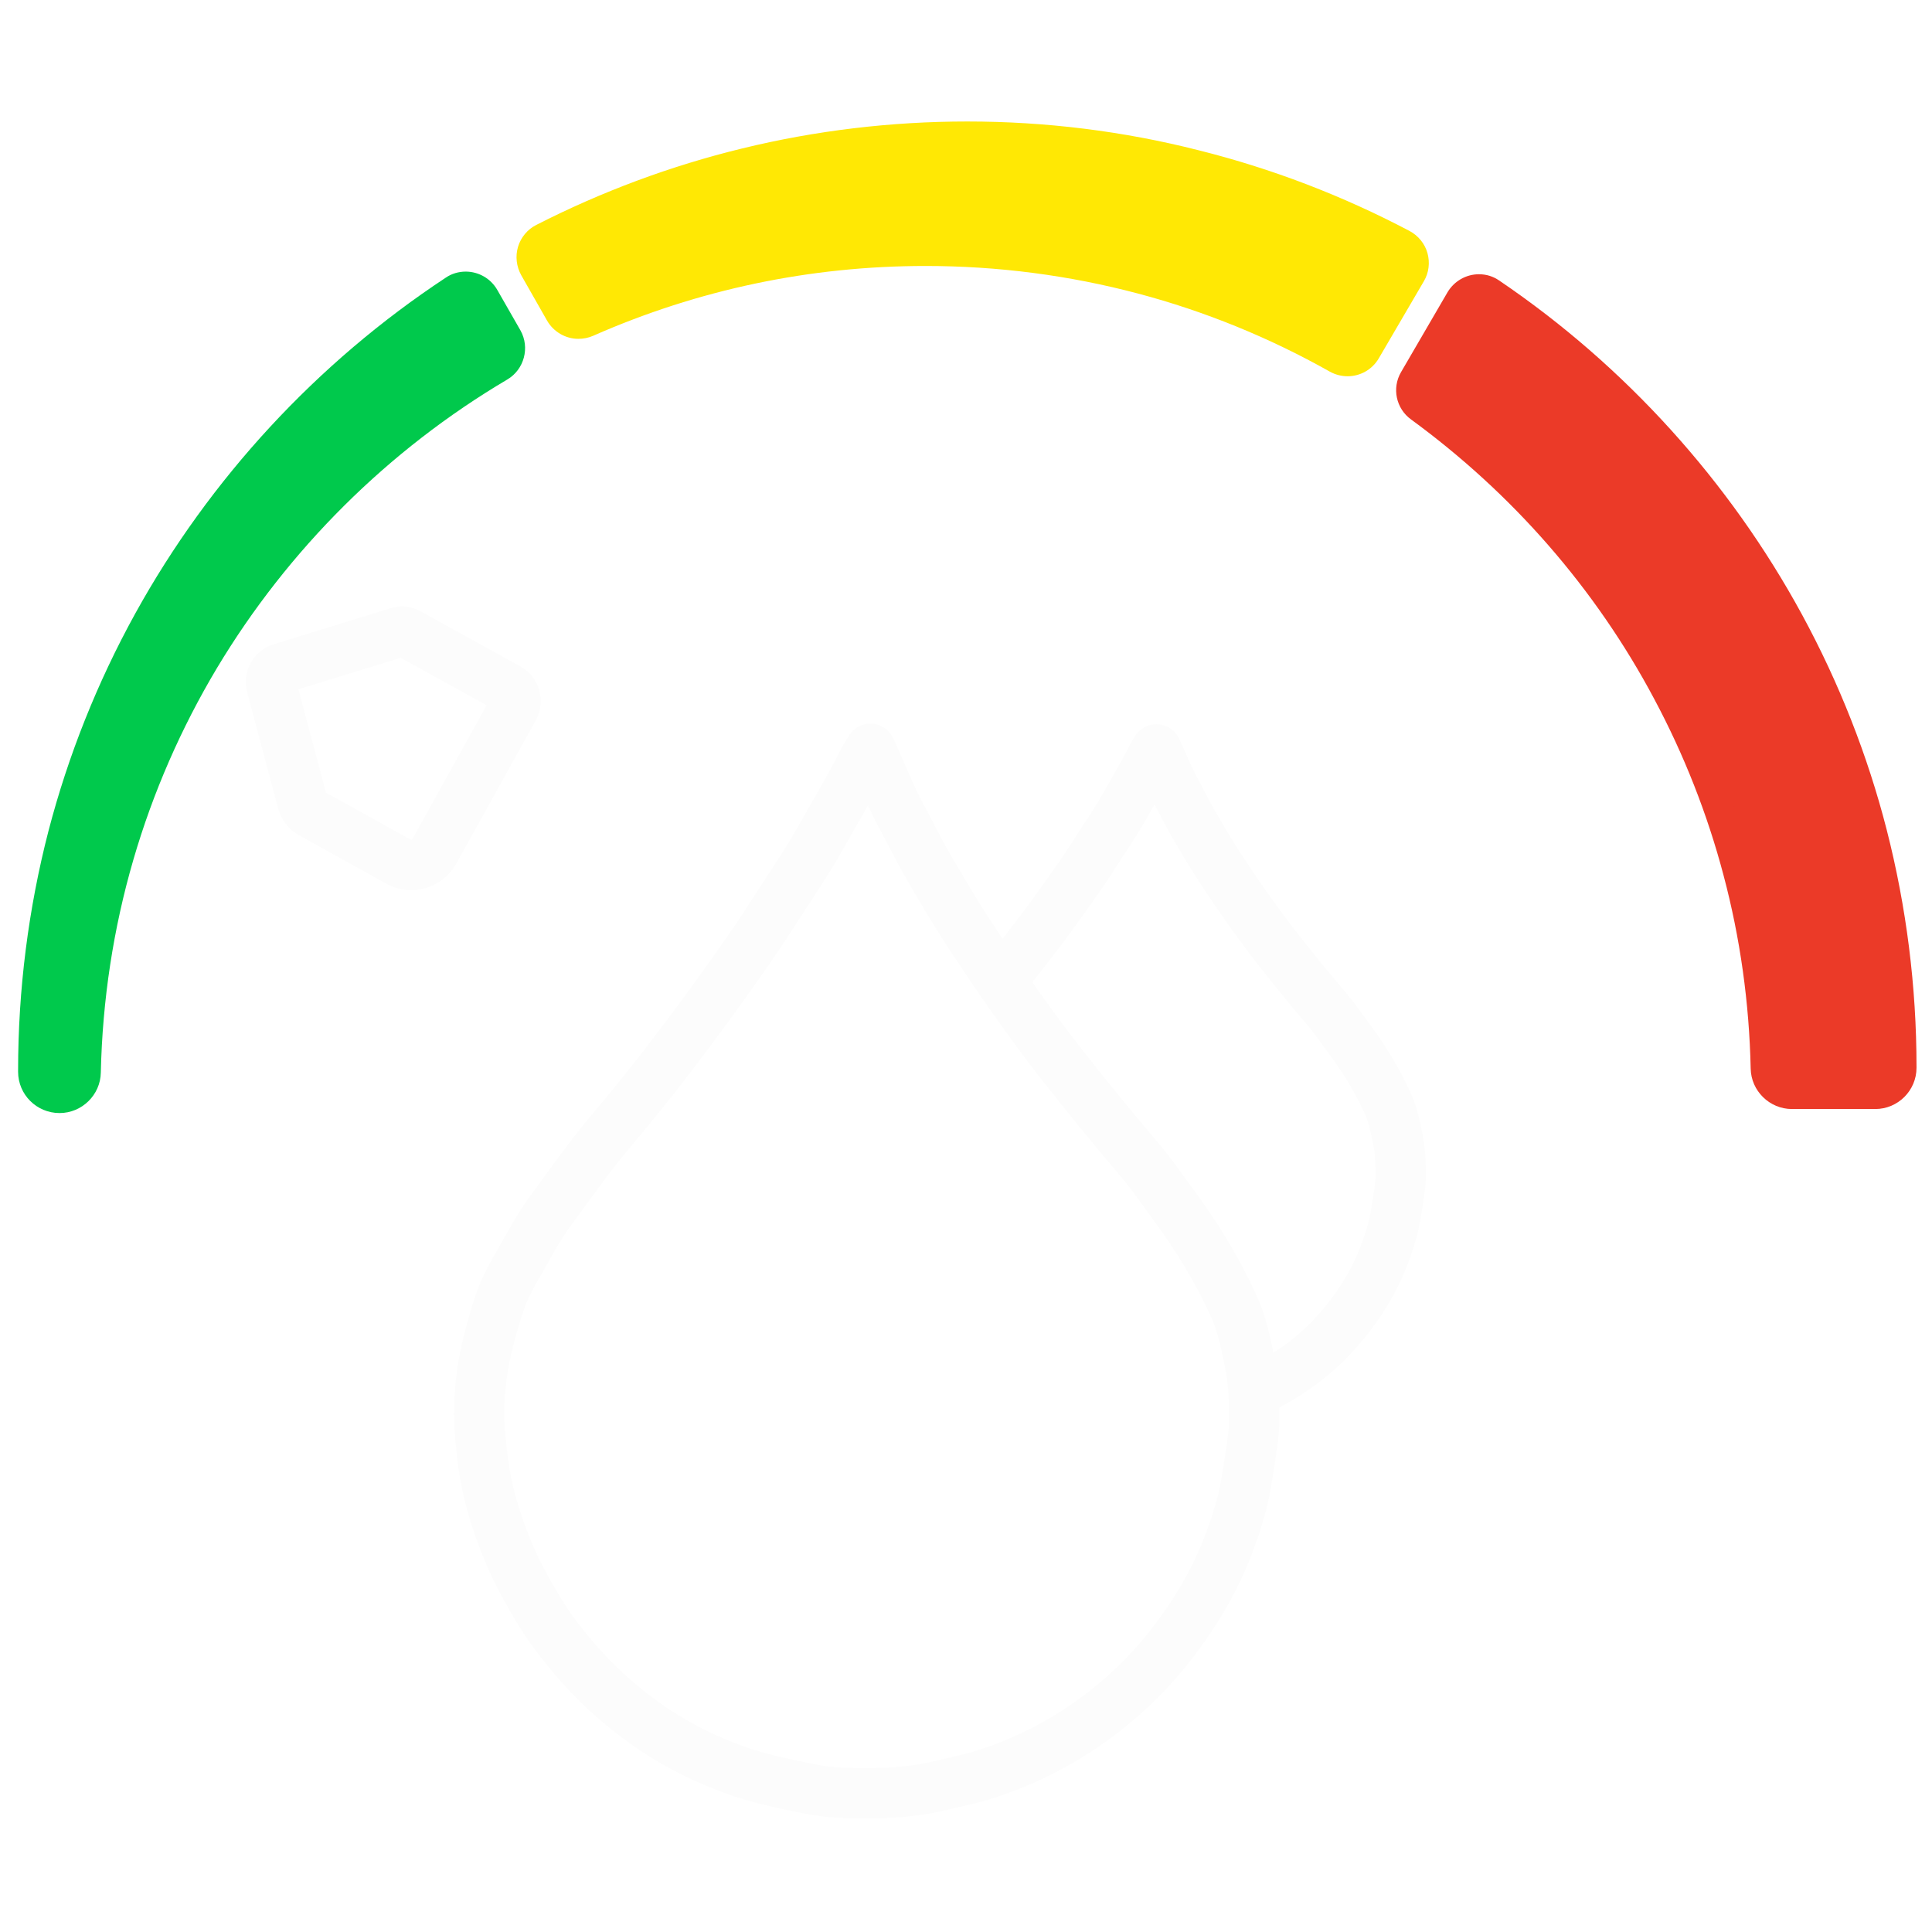
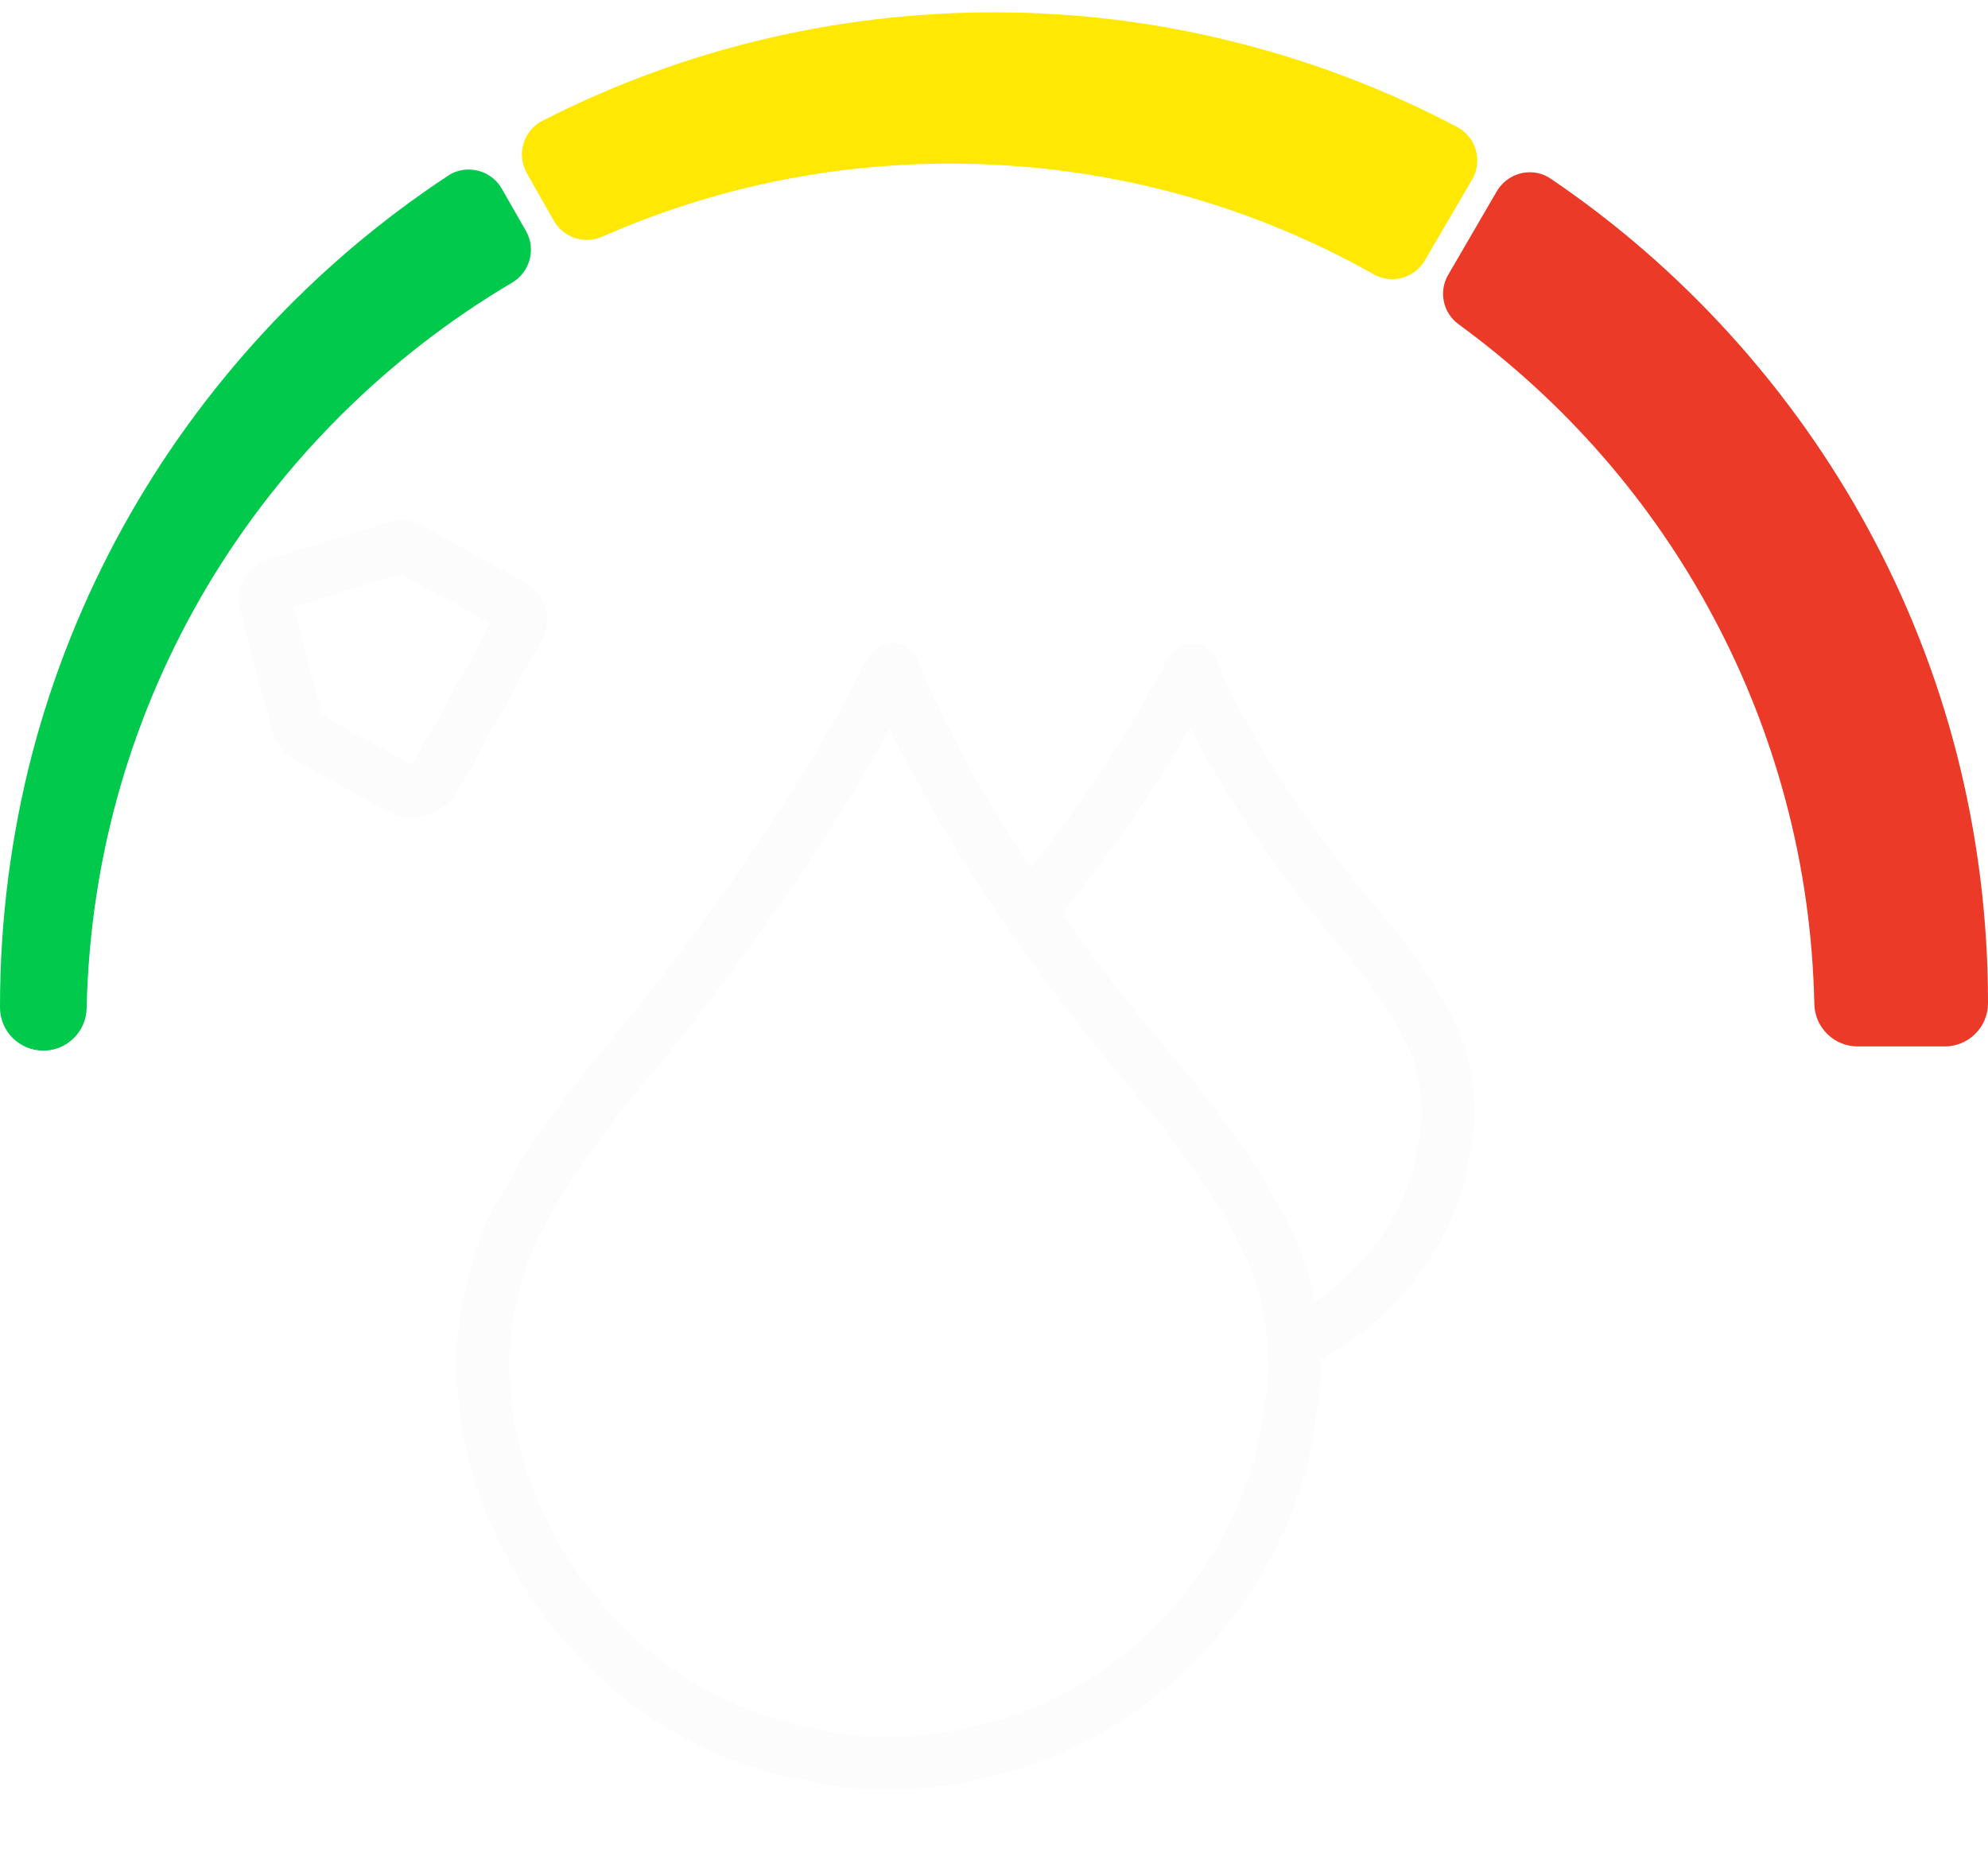
- <svg xmlns="http://www.w3.org/2000/svg" width="60" height="60" viewBox="0 0 60 60" fill="none">
-   <path d="M55.65 33.973C55.212 33.973 54.844 33.617 54.837 33.179C54.75 29.048 53.725 25.117 51.787 21.492C49.937 18.029 47.281 14.973 44.1 12.654C43.825 12.454 43.75 12.085 43.919 11.792L45.362 9.31C45.481 9.11 45.7 8.985 45.931 8.985C46.062 8.985 46.187 9.023 46.3 9.098C54.287 14.51 59.05 23.492 59.05 33.129V33.16C59.05 33.61 58.681 33.973 58.237 33.973H55.65Z" fill="#EB3A28" />
-   <path d="M45.931 9.454C45.969 9.454 46.006 9.467 46.037 9.485C53.612 14.623 58.587 23.292 58.587 33.129C58.587 33.142 58.587 33.148 58.587 33.16C58.587 33.354 58.431 33.504 58.244 33.504H55.656C55.469 33.504 55.312 33.354 55.312 33.167C55.125 24.579 50.862 16.998 44.387 12.273C44.312 12.217 44.287 12.11 44.337 12.029L45.781 9.548C45.806 9.485 45.869 9.454 45.931 9.454ZM45.931 8.517C45.531 8.517 45.162 8.729 44.956 9.073L43.512 11.554C43.219 12.054 43.356 12.692 43.825 13.029C45.381 14.167 46.819 15.479 48.087 16.935C49.362 18.398 50.469 20.004 51.375 21.71C52.3 23.442 53.025 25.285 53.525 27.179C54.044 29.129 54.325 31.148 54.369 33.185C54.381 33.879 54.956 34.442 55.65 34.442H58.237C58.944 34.442 59.519 33.867 59.519 33.16V33.129C59.519 30.642 59.206 28.167 58.594 25.773C58 23.454 57.112 21.204 55.969 19.098C53.719 14.954 50.469 11.36 46.556 8.71C46.375 8.585 46.162 8.517 45.931 8.517Z" fill="#EB3A28" />
-   <path d="M1.85 34.098C1.4 34.098 1.038 33.735 1.031 33.285V33.254C1.031 23.467 5.919 14.404 14.1 9.01C14.206 8.942 14.331 8.904 14.463 8.904C14.7 8.904 14.919 9.029 15.031 9.235L15.75 10.498C15.925 10.804 15.819 11.204 15.512 11.385C11.75 13.604 8.575 16.76 6.331 20.51C4.025 24.367 2.756 28.792 2.656 33.304C2.656 33.742 2.288 34.098 1.85 34.098Z" fill="#00C94C" />
-   <path d="M14.463 9.373C14.525 9.373 14.594 9.404 14.625 9.467L15.344 10.729C15.394 10.817 15.363 10.929 15.275 10.985C7.606 15.504 2.4 23.785 2.194 33.292C2.188 33.479 2.031 33.629 1.844 33.629C1.65 33.629 1.494 33.473 1.494 33.285C1.494 33.273 1.494 33.267 1.494 33.254C1.494 23.285 6.606 14.504 14.356 9.404C14.394 9.379 14.431 9.373 14.463 9.373ZM14.463 8.435C14.244 8.435 14.025 8.498 13.844 8.623C9.844 11.26 6.513 14.867 4.2 19.054C3.025 21.185 2.119 23.454 1.506 25.804C0.881 28.223 0.562 30.729 0.562 33.254V33.285C0.562 33.992 1.137 34.567 1.85 34.567C2.544 34.567 3.119 34.004 3.131 33.31C3.181 31.06 3.519 28.835 4.144 26.692C4.75 24.61 5.625 22.61 6.737 20.748C8.944 17.067 12.062 13.967 15.756 11.785C16.281 11.473 16.462 10.792 16.163 10.26L15.444 9.004C15.244 8.654 14.869 8.435 14.463 8.435Z" fill="#00C94C" />
-   <path d="M41.856 11.21C41.744 11.21 41.631 11.179 41.531 11.123C37.65 8.935 33.231 7.779 28.744 7.779C25.087 7.779 21.55 8.523 18.225 9.985C18.144 10.023 18.05 10.042 17.962 10.042C17.725 10.042 17.512 9.917 17.394 9.71L16.594 8.304C16.506 8.148 16.481 7.96 16.538 7.792C16.587 7.623 16.706 7.473 16.869 7.392C20.975 5.298 25.406 4.235 30.044 4.235C34.75 4.235 39.425 5.392 43.562 7.573C43.719 7.654 43.837 7.804 43.888 7.973C43.938 8.142 43.913 8.329 43.825 8.485L42.425 10.879C42.306 11.085 42.087 11.21 41.856 11.21Z" fill="#FFE804" />
-   <path d="M30.044 4.71C34.844 4.71 39.369 5.898 43.344 7.992C43.438 8.042 43.469 8.16 43.419 8.254L42.019 10.648C41.981 10.71 41.919 10.742 41.856 10.742C41.825 10.742 41.794 10.735 41.763 10.717C37.919 8.554 33.481 7.317 28.75 7.317C24.944 7.317 21.319 8.117 18.044 9.56C18.019 9.573 17.994 9.579 17.969 9.579C17.906 9.579 17.844 9.548 17.806 9.485L17 8.079C16.944 7.985 16.981 7.867 17.075 7.817C20.969 5.835 25.375 4.71 30.044 4.71ZM30.044 3.773C27.681 3.773 25.325 4.054 23.05 4.61C20.837 5.148 18.688 5.948 16.656 6.985C16.381 7.123 16.175 7.373 16.087 7.667C16 7.96 16.038 8.279 16.188 8.548L16.988 9.954C17.188 10.304 17.562 10.523 17.962 10.523C18.119 10.523 18.275 10.492 18.419 10.429C21.681 8.992 25.156 8.26 28.744 8.26C30.981 8.26 33.2 8.548 35.344 9.117C37.419 9.667 39.425 10.485 41.3 11.542C41.469 11.635 41.656 11.685 41.85 11.685C42.25 11.685 42.619 11.473 42.819 11.129L44.219 8.735C44.375 8.473 44.413 8.154 44.331 7.86C44.25 7.567 44.044 7.317 43.775 7.173C41.7 6.079 39.5 5.235 37.225 4.667C34.894 4.073 32.475 3.773 30.044 3.773Z" fill="#FFE804" />
-   <path fill-rule="evenodd" clip-rule="evenodd" d="M13.05 18.979L16.164 20.698L16.169 20.701C16.757 21.037 16.964 21.773 16.643 22.364L16.641 22.367L14.171 26.821L14.17 26.821C13.743 27.591 12.768 27.872 11.996 27.443C11.996 27.443 11.996 27.443 11.996 27.443L9.279 25.935L9.275 25.933C8.975 25.761 8.733 25.47 8.638 25.11L7.677 21.502C7.677 21.501 7.677 21.501 7.677 21.5C7.508 20.873 7.859 20.201 8.504 20.007L12.165 18.878L12.18 18.874C12.432 18.807 12.754 18.812 13.05 18.979ZM12.442 20.428L9.269 21.406L10.124 24.617L12.754 26.077L12.754 26.078C12.759 26.08 12.762 26.081 12.766 26.081C12.77 26.082 12.775 26.081 12.781 26.08C12.793 26.076 12.8 26.07 12.804 26.062C12.805 26.062 12.805 26.062 12.805 26.062L15.112 21.902L12.442 20.428Z" fill="#FCFCFC" />
-   <path fill-rule="evenodd" clip-rule="evenodd" d="M27.066 22.474C27.359 22.487 27.619 22.663 27.741 22.929C27.866 23.2 27.976 23.453 28.081 23.696C28.256 24.096 28.417 24.467 28.609 24.845C28.756 25.111 28.878 25.348 28.995 25.575C29.153 25.882 29.302 26.169 29.486 26.484C29.487 26.486 29.488 26.487 29.489 26.489C29.863 27.137 30.236 27.773 30.632 28.388C31.112 29.132 31.611 29.866 32.119 30.591C32.642 31.326 33.157 32.035 33.705 32.724L33.708 32.727C34.439 33.657 35.188 34.573 35.956 35.478C36.266 35.837 36.554 36.237 36.815 36.6C36.901 36.72 36.985 36.836 37.065 36.946C37.818 37.958 38.478 39.041 39.009 40.201C39.326 40.877 39.468 41.608 39.589 42.228C39.596 42.264 39.603 42.3 39.61 42.335C39.611 42.34 39.612 42.346 39.613 42.351C39.719 42.959 39.731 43.554 39.731 44.098C39.731 44.511 39.669 44.92 39.618 45.258C39.613 45.289 39.608 45.321 39.604 45.351L39.603 45.355C39.592 45.424 39.582 45.495 39.571 45.567C39.497 46.053 39.413 46.609 39.249 47.15C39.103 47.663 38.924 48.158 38.722 48.646C38.721 48.648 38.72 48.65 38.719 48.652C38.296 49.654 37.742 50.559 37.104 51.401C36.192 52.605 35.1 53.618 33.829 54.436C32.91 55.029 31.937 55.488 30.901 55.827C30.537 55.949 30.148 56.037 29.804 56.116C29.685 56.143 29.572 56.169 29.467 56.194C28.689 56.387 27.922 56.46 27.163 56.473C27.161 56.473 27.159 56.473 27.157 56.473C26.477 56.479 25.727 56.475 24.974 56.319C24.974 56.319 24.973 56.319 24.972 56.319L24.972 56.319C24.176 56.159 23.318 55.986 22.479 55.674C21.651 55.369 20.863 54.99 20.113 54.514L20.111 54.513C19.099 53.867 18.188 53.088 17.383 52.178L17.381 52.175C16.92 51.649 16.478 51.088 16.097 50.47C16.096 50.468 16.095 50.466 16.094 50.464C15.705 49.821 15.317 49.129 15.019 48.383C14.744 47.703 14.51 46.996 14.354 46.259L14.354 46.257C14.252 45.768 14.192 45.281 14.148 44.806C14.025 43.627 14.143 42.477 14.438 41.355C14.439 41.353 14.439 41.351 14.44 41.349C14.45 41.312 14.46 41.274 14.471 41.235C14.595 40.774 14.736 40.252 14.952 39.755C14.954 39.751 14.956 39.747 14.957 39.743C15.095 39.44 15.252 39.147 15.419 38.867C15.48 38.76 15.543 38.648 15.607 38.532C15.854 38.092 16.128 37.603 16.451 37.162L16.454 37.157C16.607 36.951 16.762 36.738 16.92 36.521C17.351 35.928 17.801 35.309 18.282 34.734L18.283 34.733C18.942 33.949 19.589 33.161 20.202 32.351L20.205 32.347C20.979 31.338 21.735 30.304 22.466 29.257L22.468 29.253C22.883 28.666 23.274 28.059 23.678 27.434C23.731 27.352 23.784 27.269 23.837 27.186L23.839 27.184C23.873 27.132 23.906 27.081 23.94 27.029C24.247 26.559 24.537 26.113 24.793 25.655L24.794 25.653C24.931 25.408 25.067 25.171 25.201 24.937C25.528 24.368 25.841 23.824 26.125 23.251L26.126 23.248C26.174 23.154 26.225 23.072 26.261 23.015C26.267 23.005 26.273 22.996 26.279 22.987C26.309 22.939 26.331 22.905 26.353 22.866C26.498 22.612 26.774 22.461 27.066 22.474ZM26.957 25.013C26.816 25.264 26.673 25.512 26.533 25.756C26.405 25.98 26.278 26.201 26.157 26.417C25.873 26.925 25.553 27.416 25.251 27.88C25.217 27.932 25.183 27.984 25.149 28.035C25.097 28.117 25.044 28.199 24.991 28.28C24.59 28.902 24.18 29.538 23.745 30.153C23.002 31.217 22.234 32.269 21.446 33.297C20.81 34.136 20.145 34.947 19.48 35.737C19.036 36.269 18.633 36.823 18.213 37.4C18.049 37.625 17.883 37.854 17.71 38.086C17.449 38.443 17.237 38.821 16.999 39.247C16.926 39.376 16.851 39.51 16.771 39.649C16.769 39.653 16.767 39.656 16.765 39.66C16.622 39.9 16.493 40.142 16.383 40.384C16.216 40.77 16.103 41.184 15.972 41.667C15.964 41.697 15.957 41.726 15.948 41.756C15.695 42.72 15.601 43.68 15.702 44.648C15.702 44.65 15.702 44.653 15.703 44.656C15.745 45.105 15.798 45.529 15.883 45.938C16.015 46.563 16.218 47.18 16.468 47.799L16.469 47.801C16.72 48.429 17.056 49.036 17.43 49.654C17.748 50.171 18.13 50.659 18.555 51.145C19.263 51.945 20.063 52.628 20.95 53.195C21.599 53.606 22.286 53.939 23.02 54.209L23.022 54.209C23.73 54.472 24.471 54.624 25.285 54.788L25.29 54.789C25.861 54.908 26.459 54.917 27.14 54.91C27.816 54.898 28.46 54.834 29.093 54.677L29.096 54.676C29.25 54.639 29.392 54.607 29.527 54.576C29.845 54.503 30.122 54.44 30.409 54.344L30.413 54.343C31.326 54.044 32.178 53.642 32.983 53.123L32.983 53.122C34.1 52.403 35.057 51.516 35.858 50.458L35.858 50.457C36.433 49.7 36.915 48.906 37.279 48.047C37.463 47.601 37.621 47.161 37.749 46.715C37.75 46.711 37.751 46.706 37.752 46.702C37.882 46.276 37.949 45.838 38.024 45.341C38.036 45.268 38.047 45.193 38.059 45.117C38.063 45.093 38.066 45.069 38.07 45.045C38.124 44.683 38.169 44.388 38.169 44.098C38.169 43.57 38.156 43.092 38.075 42.627L38.069 42.596C37.937 41.919 37.827 41.359 37.593 40.861C37.592 40.859 37.591 40.856 37.59 40.854C37.109 39.803 36.507 38.813 35.81 37.877L35.809 37.874C35.705 37.733 35.607 37.598 35.512 37.466C35.263 37.119 35.033 36.8 34.77 36.495L34.767 36.491C33.986 35.572 33.224 34.64 32.481 33.695C31.905 32.972 31.371 32.234 30.845 31.495C30.844 31.493 30.843 31.492 30.841 31.49C30.325 30.753 29.813 30.001 29.318 29.234L29.318 29.233C28.901 28.586 28.513 27.923 28.137 27.272C27.946 26.946 27.752 26.572 27.569 26.22C27.451 25.993 27.338 25.776 27.234 25.587C27.23 25.58 27.226 25.573 27.223 25.565C27.132 25.387 27.043 25.201 26.957 25.013Z" fill="#FCFCFC" />
-   <path fill-rule="evenodd" clip-rule="evenodd" d="M35.956 22.493C36.242 22.509 36.497 22.681 36.619 22.94C36.711 23.135 36.785 23.304 36.853 23.459C36.959 23.701 37.051 23.91 37.174 24.138C37.266 24.306 37.342 24.454 37.415 24.594C37.519 24.795 37.615 24.98 37.731 25.18L37.733 25.183C37.968 25.591 38.205 25.992 38.452 26.377L38.453 26.378C38.749 26.845 39.066 27.308 39.387 27.765C39.716 28.223 40.044 28.673 40.388 29.107L40.388 29.108C40.851 29.694 41.326 30.274 41.814 30.848L41.815 30.849C42.018 31.088 42.208 31.353 42.377 31.587C42.429 31.66 42.48 31.73 42.528 31.795C43.017 32.45 43.452 33.159 43.797 33.914C44.017 34.387 44.114 34.895 44.19 35.293C44.193 35.308 44.196 35.324 44.199 35.339C44.199 35.34 44.199 35.341 44.199 35.342C44.199 35.343 44.2 35.344 44.2 35.346C44.276 35.764 44.281 36.163 44.281 36.51C44.281 36.822 44.234 37.121 44.198 37.351L44.197 37.357C44.191 37.395 44.185 37.434 44.178 37.474C44.13 37.785 44.072 38.16 43.962 38.529C43.865 38.868 43.749 39.19 43.615 39.511L43.614 39.514C43.336 40.174 42.976 40.774 42.553 41.327C41.955 42.117 41.238 42.786 40.396 43.325C40.034 43.557 39.655 43.764 39.258 43.938C38.862 44.112 38.401 43.932 38.228 43.537C38.055 43.142 38.235 42.681 38.63 42.507C38.945 42.369 39.253 42.202 39.553 42.009L39.554 42.008C40.237 41.572 40.819 41.03 41.308 40.383L41.311 40.379C41.662 39.921 41.951 39.435 42.173 38.909C42.288 38.632 42.384 38.367 42.461 38.096C42.462 38.093 42.463 38.09 42.464 38.087C42.542 37.825 42.584 37.558 42.634 37.233C42.641 37.194 42.647 37.154 42.653 37.114C42.692 36.869 42.719 36.684 42.719 36.51C42.719 36.171 42.711 35.896 42.663 35.628C42.578 35.185 42.512 34.855 42.38 34.573C42.379 34.57 42.377 34.568 42.376 34.565C42.084 33.924 41.708 33.309 41.274 32.728C41.273 32.726 41.272 32.725 41.27 32.723C41.202 32.63 41.139 32.543 41.079 32.46C40.921 32.24 40.783 32.048 40.623 31.86C40.123 31.272 39.636 30.677 39.162 30.076C38.794 29.611 38.448 29.137 38.115 28.672C38.114 28.67 38.113 28.669 38.112 28.668C38.112 28.667 38.111 28.667 38.111 28.666C37.782 28.199 37.45 27.713 37.135 27.218C36.87 26.804 36.62 26.38 36.38 25.964C36.252 25.743 36.119 25.489 35.997 25.255C35.948 25.16 35.9 25.069 35.855 24.984C35.769 25.135 35.686 25.281 35.608 25.42C35.606 25.424 35.604 25.427 35.602 25.431C35.4 25.784 35.179 26.134 34.953 26.47L34.953 26.47C34.67 26.914 34.374 27.376 34.058 27.822C33.584 28.504 33.096 29.176 32.587 29.831C32.294 30.213 31.995 30.589 31.689 30.959C31.414 31.291 30.922 31.337 30.589 31.062C30.257 30.787 30.21 30.295 30.486 29.962C30.779 29.607 31.067 29.246 31.349 28.879L31.352 28.875C31.841 28.244 32.314 27.593 32.777 26.927C32.778 26.926 32.779 26.925 32.78 26.923C32.78 26.922 32.781 26.922 32.782 26.921C33.075 26.508 33.352 26.074 33.642 25.621C33.645 25.616 33.648 25.611 33.652 25.605C33.861 25.295 34.062 24.975 34.245 24.658C34.348 24.471 34.448 24.296 34.545 24.127C34.736 23.794 34.913 23.484 35.081 23.146C35.085 23.136 35.09 23.127 35.095 23.117C35.137 23.041 35.186 22.962 35.225 22.9C35.233 22.887 35.24 22.875 35.247 22.863C35.397 22.619 35.67 22.477 35.956 22.493Z" fill="#FCFCFC" />
+ <svg xmlns="http://www.w3.org/2000/svg" width="64" height="60" viewBox="0 0 64 60" fill="none">
+   <path d="M59.8 33.178C59.325 33.178 58.925 32.792 58.918 32.317C58.823 27.832 57.711 23.565 55.607 19.63C53.599 15.872 50.715 12.554 47.262 10.037C46.964 9.82 46.882 9.42 47.065 9.101L48.633 6.408C48.761 6.19 48.999 6.055 49.25 6.055C49.392 6.055 49.528 6.096 49.65 6.177C58.321 12.052 63.491 21.801 63.491 32.262V32.296C63.491 32.785 63.091 33.178 62.609 33.178H59.8Z" fill="#EB3A28" />
+   <path d="M49.25 6.564C49.291 6.564 49.331 6.577 49.365 6.598C57.589 12.174 62.989 21.584 62.989 32.262C62.989 32.276 62.989 32.283 62.989 32.296C62.989 32.507 62.819 32.669 62.616 32.669H59.807C59.603 32.669 59.434 32.507 59.434 32.303C59.23 22.982 54.603 14.752 47.574 9.623C47.493 9.562 47.466 9.447 47.52 9.359L49.087 6.665C49.114 6.598 49.182 6.564 49.25 6.564ZM49.25 5.546C48.816 5.546 48.416 5.777 48.192 6.15L46.624 8.843C46.306 9.386 46.455 10.078 46.964 10.444C48.653 11.679 50.214 13.104 51.591 14.684C52.975 16.272 54.176 18.015 55.16 19.867C56.164 21.747 56.951 23.748 57.493 25.804C58.057 27.92 58.362 30.112 58.409 32.323C58.423 33.077 59.047 33.687 59.8 33.687H62.609C63.376 33.687 64 33.063 64 32.296V32.262C64 29.562 63.661 26.876 62.996 24.277C62.351 21.76 61.388 19.318 60.146 17.032C57.704 12.534 54.176 8.633 49.928 5.756C49.732 5.621 49.501 5.546 49.25 5.546Z" fill="#EB3A28" />
+   <path d="M1.398 33.314C0.909 33.314 0.516 32.92 0.509 32.432V32.398C0.509 21.774 5.815 11.937 14.696 6.082C14.811 6.007 14.947 5.967 15.089 5.967C15.347 5.967 15.585 6.102 15.707 6.326L16.487 7.697C16.677 8.029 16.561 8.463 16.229 8.66C12.145 11.068 8.698 14.494 6.262 18.565C3.759 22.751 2.381 27.554 2.273 32.452C2.273 32.927 1.873 33.314 1.398 33.314Z" fill="#00C94C" />
+   <path d="M15.089 6.475C15.157 6.475 15.232 6.509 15.266 6.577L16.046 7.948C16.1 8.043 16.066 8.165 15.971 8.226C7.646 13.131 1.995 22.12 1.771 32.439C1.764 32.642 1.594 32.805 1.391 32.805C1.181 32.805 1.011 32.636 1.011 32.432C1.011 32.418 1.011 32.412 1.011 32.398C1.011 21.577 6.561 12.045 14.974 6.509C15.014 6.482 15.055 6.475 15.089 6.475ZM15.089 5.458C14.852 5.458 14.614 5.526 14.418 5.661C10.075 8.524 6.459 12.439 3.949 16.984C2.673 19.298 1.689 21.76 1.024 24.311C0.346 26.937 0 29.657 0 32.398V32.432C0 33.199 0.624 33.823 1.398 33.823C2.151 33.823 2.775 33.212 2.789 32.459C2.843 30.017 3.209 27.602 3.888 25.274C4.546 23.015 5.496 20.844 6.703 18.823C9.098 14.827 12.484 11.462 16.494 9.094C17.064 8.755 17.26 8.015 16.935 7.439L16.154 6.075C15.937 5.695 15.53 5.458 15.089 5.458Z" fill="#00C94C" />
+   <path d="M44.827 8.47C44.704 8.47 44.582 8.436 44.474 8.375C40.26 6 35.464 4.745 30.592 4.745C26.623 4.745 22.783 5.553 19.174 7.14C19.085 7.181 18.984 7.201 18.889 7.201C18.631 7.201 18.4 7.066 18.271 6.842L17.403 5.315C17.308 5.146 17.281 4.942 17.342 4.759C17.396 4.576 17.525 4.413 17.701 4.325C22.159 2.052 26.969 0.899 32.003 0.899C37.112 0.899 42.187 2.154 46.679 4.521C46.848 4.61 46.977 4.772 47.032 4.956C47.086 5.139 47.059 5.342 46.964 5.512L45.444 8.11C45.315 8.334 45.078 8.47 44.827 8.47Z" fill="#FFE804" />
+   <path d="M32.003 1.414C37.214 1.414 42.126 2.703 46.441 4.976C46.543 5.03 46.577 5.159 46.523 5.261L45.003 7.859C44.962 7.927 44.894 7.961 44.827 7.961C44.793 7.961 44.759 7.954 44.725 7.934C40.552 5.587 35.735 4.243 30.599 4.243C26.467 4.243 22.532 5.112 18.977 6.679C18.95 6.692 18.922 6.699 18.895 6.699C18.828 6.699 18.76 6.665 18.719 6.597L17.844 5.071C17.783 4.969 17.823 4.84 17.925 4.786C22.152 2.635 26.935 1.414 32.003 1.414ZM32.003 0.397C29.439 0.397 26.881 0.702 24.411 1.306C22.01 1.889 19.676 2.758 17.471 3.884C17.172 4.033 16.948 4.304 16.853 4.623C16.758 4.942 16.799 5.288 16.962 5.58L17.83 7.106C18.047 7.486 18.454 7.724 18.889 7.724C19.058 7.724 19.228 7.69 19.384 7.622C22.925 6.062 26.698 5.268 30.592 5.268C33.021 5.268 35.43 5.58 37.757 6.197C40.009 6.794 42.187 7.683 44.223 8.829C44.406 8.931 44.609 8.986 44.82 8.986C45.254 8.986 45.654 8.755 45.871 8.382L47.391 5.783C47.561 5.498 47.602 5.152 47.513 4.834C47.425 4.515 47.201 4.243 46.909 4.087C44.657 2.9 42.269 1.984 39.799 1.367C37.268 0.722 34.643 0.397 32.003 0.397Z" fill="#FFE804" />
+   <path fill-rule="evenodd" clip-rule="evenodd" d="M13.556 16.902L16.936 18.769L16.941 18.772C17.58 19.137 17.804 19.936 17.456 20.577L17.454 20.581L14.772 25.415L14.772 25.415C14.308 26.25 13.25 26.556 12.411 26.091C12.411 26.09 12.411 26.09 12.411 26.09L9.462 24.453L9.458 24.451C9.132 24.264 8.87 23.949 8.767 23.558L7.723 19.641C7.723 19.64 7.723 19.64 7.723 19.639C7.54 18.958 7.921 18.229 8.621 18.018L12.595 16.793L12.611 16.789C12.885 16.716 13.234 16.721 13.556 16.902ZM12.896 18.475L9.451 19.537L10.38 23.022L13.235 24.608L13.235 24.608C13.24 24.611 13.244 24.612 13.248 24.612C13.252 24.613 13.258 24.612 13.264 24.61C13.277 24.607 13.285 24.6 13.289 24.591C13.289 24.591 13.289 24.591 13.289 24.591L15.795 20.076L12.896 18.475Z" fill="#FCFCFC" />
+   <path fill-rule="evenodd" clip-rule="evenodd" d="M28.771 20.696C29.089 20.71 29.372 20.901 29.504 21.19C29.639 21.485 29.759 21.76 29.873 22.023C30.062 22.457 30.237 22.86 30.446 23.27C30.605 23.559 30.738 23.817 30.865 24.063C31.037 24.395 31.198 24.707 31.398 25.049C31.399 25.051 31.4 25.053 31.401 25.054C31.807 25.758 32.213 26.448 32.642 27.116C33.163 27.924 33.705 28.721 34.257 29.507C34.824 30.305 35.383 31.075 35.978 31.822L35.981 31.826C36.774 32.835 37.588 33.83 38.422 34.812C38.758 35.202 39.07 35.636 39.354 36.03C39.448 36.161 39.538 36.286 39.626 36.405C40.443 37.504 41.159 38.679 41.736 39.938C42.079 40.673 42.234 41.466 42.366 42.139C42.373 42.178 42.381 42.217 42.388 42.255C42.389 42.261 42.391 42.267 42.392 42.273C42.507 42.933 42.52 43.578 42.52 44.169C42.52 44.617 42.452 45.061 42.397 45.427C42.391 45.462 42.386 45.496 42.381 45.529L42.381 45.534C42.369 45.608 42.357 45.685 42.346 45.764C42.266 46.291 42.174 46.895 41.997 47.481C41.837 48.038 41.643 48.575 41.424 49.106C41.423 49.108 41.422 49.11 41.421 49.112C40.962 50.2 40.36 51.183 39.667 52.096C38.678 53.403 37.492 54.502 36.113 55.391C35.115 56.034 34.059 56.533 32.934 56.901C32.539 57.032 32.117 57.129 31.743 57.214C31.614 57.243 31.491 57.271 31.377 57.299C30.533 57.508 29.7 57.587 28.877 57.601C28.874 57.602 28.872 57.602 28.87 57.602C28.131 57.608 27.317 57.604 26.5 57.435C26.499 57.435 26.499 57.435 26.498 57.435L26.498 57.435C25.634 57.26 24.703 57.073 23.791 56.735C22.892 56.404 22.037 55.991 21.223 55.475L21.221 55.474C20.123 54.773 19.133 53.928 18.26 52.939L18.258 52.937C17.757 52.366 17.277 51.757 16.863 51.085C16.862 51.083 16.861 51.081 16.86 51.079C16.438 50.381 16.017 49.63 15.693 48.82C15.395 48.082 15.14 47.315 14.972 46.515L14.971 46.513C14.861 45.981 14.796 45.453 14.747 44.938C14.614 43.657 14.742 42.409 15.063 41.191C15.063 41.189 15.064 41.187 15.064 41.185C15.075 41.144 15.087 41.103 15.098 41.061C15.233 40.561 15.386 39.994 15.621 39.455C15.623 39.451 15.624 39.446 15.626 39.442C15.776 39.112 15.946 38.795 16.127 38.49C16.194 38.374 16.262 38.253 16.332 38.127C16.599 37.65 16.897 37.119 17.247 36.639L17.251 36.635C17.417 36.411 17.585 36.179 17.757 35.944C18.224 35.301 18.713 34.629 19.235 34.005L19.237 34.003C19.952 33.153 20.654 32.297 21.32 31.418L21.323 31.414C22.163 30.319 22.983 29.196 23.777 28.059L23.78 28.055C24.23 27.418 24.655 26.759 25.093 26.081C25.15 25.991 25.208 25.902 25.266 25.812L25.268 25.809C25.304 25.753 25.341 25.697 25.377 25.641C25.71 25.13 26.025 24.647 26.303 24.149L26.304 24.147C26.454 23.881 26.602 23.623 26.747 23.37C27.101 22.753 27.441 22.161 27.75 21.539L27.751 21.537C27.802 21.434 27.858 21.345 27.897 21.283C27.904 21.273 27.91 21.263 27.916 21.253C27.95 21.201 27.973 21.165 27.997 21.122C28.154 20.846 28.453 20.682 28.771 20.696ZM28.652 23.452C28.499 23.725 28.345 23.994 28.192 24.259C28.053 24.502 27.916 24.742 27.784 24.976C27.476 25.528 27.128 26.061 26.8 26.564C26.763 26.621 26.727 26.677 26.69 26.733C26.633 26.822 26.576 26.91 26.518 26.999C26.083 27.674 25.638 28.364 25.166 29.032C24.36 30.187 23.526 31.329 22.67 32.444C21.98 33.355 21.258 34.235 20.536 35.094C20.053 35.67 19.616 36.272 19.16 36.898C18.983 37.143 18.802 37.391 18.615 37.643C18.331 38.031 18.101 38.441 17.842 38.903C17.764 39.044 17.682 39.189 17.596 39.339C17.593 39.343 17.591 39.347 17.589 39.352C17.433 39.612 17.294 39.874 17.174 40.137C16.992 40.556 16.87 41.006 16.728 41.53C16.72 41.562 16.711 41.594 16.702 41.627C16.427 42.673 16.325 43.715 16.435 44.766C16.435 44.769 16.435 44.771 16.435 44.774C16.482 45.262 16.539 45.722 16.631 46.166C16.775 46.844 16.995 47.514 17.266 48.186L17.267 48.189C17.54 48.87 17.905 49.529 18.31 50.2C18.656 50.761 19.07 51.291 19.532 51.818C20.3 52.687 21.169 53.428 22.132 54.043C22.837 54.49 23.582 54.851 24.378 55.144L24.381 55.144C25.15 55.43 25.954 55.595 26.838 55.773L26.843 55.774C27.463 55.903 28.112 55.912 28.851 55.906C29.585 55.893 30.285 55.822 30.972 55.652L30.975 55.651C31.142 55.611 31.296 55.576 31.442 55.542C31.787 55.464 32.088 55.395 32.4 55.291L32.405 55.289C33.395 54.965 34.32 54.528 35.194 53.965L35.194 53.965C36.407 53.184 37.446 52.221 38.315 51.072L38.316 51.072C38.939 50.249 39.463 49.388 39.858 48.455C40.058 47.971 40.229 47.494 40.367 47.009C40.369 47.005 40.37 47 40.371 46.996C40.512 46.533 40.584 46.057 40.667 45.519C40.679 45.439 40.691 45.358 40.704 45.275C40.708 45.248 40.712 45.222 40.716 45.196C40.775 44.804 40.823 44.484 40.823 44.169C40.823 43.596 40.809 43.077 40.722 42.573L40.715 42.538C40.571 41.804 40.452 41.196 40.198 40.655C40.197 40.653 40.196 40.65 40.195 40.648C39.673 39.507 39.019 38.432 38.264 37.416L38.261 37.413C38.149 37.26 38.043 37.113 37.94 36.97C37.669 36.593 37.419 36.247 37.134 35.916L37.131 35.912C36.283 34.914 35.456 33.902 34.649 32.877C34.024 32.092 33.444 31.29 32.873 30.488C32.872 30.486 32.87 30.485 32.869 30.483C32.309 29.683 31.753 28.866 31.216 28.034L31.215 28.033C30.763 27.331 30.341 26.611 29.934 25.904C29.727 25.551 29.515 25.144 29.317 24.763C29.189 24.516 29.066 24.28 28.954 24.076C28.949 24.068 28.945 24.06 28.941 24.052C28.842 23.858 28.746 23.657 28.652 23.452Z" fill="#FCFCFC" />
+   <path fill-rule="evenodd" clip-rule="evenodd" d="M38.422 20.717C38.733 20.734 39.009 20.921 39.142 21.203C39.241 21.414 39.322 21.597 39.396 21.766C39.511 22.028 39.611 22.255 39.744 22.503C39.843 22.685 39.926 22.846 40.005 22.997C40.118 23.216 40.222 23.416 40.349 23.634L40.351 23.637C40.606 24.08 40.863 24.515 41.13 24.932L41.132 24.935C41.454 25.441 41.798 25.943 42.146 26.439C42.503 26.937 42.859 27.425 43.232 27.896L43.233 27.897C43.735 28.533 44.251 29.163 44.781 29.787L44.781 29.787C45.002 30.047 45.209 30.334 45.392 30.589C45.449 30.668 45.503 30.744 45.555 30.814C46.087 31.525 46.559 32.294 46.933 33.115C47.172 33.627 47.277 34.179 47.36 34.611C47.363 34.628 47.366 34.644 47.369 34.661C47.37 34.662 47.37 34.663 47.37 34.665C47.37 34.666 47.37 34.667 47.371 34.668C47.453 35.123 47.459 35.556 47.459 35.933C47.459 36.271 47.408 36.596 47.368 36.845L47.367 36.852C47.361 36.893 47.354 36.935 47.347 36.979C47.295 37.316 47.232 37.723 47.113 38.124C47.008 38.492 46.881 38.841 46.736 39.19L46.734 39.193C46.433 39.909 46.042 40.561 45.583 41.161C44.934 42.019 44.155 42.745 43.242 43.329C42.849 43.581 42.437 43.806 42.005 43.995C41.577 44.184 41.076 43.988 40.888 43.559C40.7 43.131 40.895 42.63 41.324 42.442C41.666 42.292 42 42.111 42.326 41.901L42.327 41.901C43.069 41.427 43.7 40.838 44.231 40.136L44.234 40.132C44.615 39.635 44.93 39.107 45.17 38.536C45.296 38.235 45.399 37.948 45.483 37.654C45.484 37.65 45.485 37.647 45.486 37.644C45.571 37.359 45.616 37.07 45.671 36.718C45.678 36.675 45.685 36.632 45.692 36.587C45.734 36.322 45.763 36.121 45.763 35.933C45.763 35.565 45.755 35.266 45.703 34.975C45.61 34.494 45.538 34.136 45.395 33.829C45.394 33.827 45.392 33.824 45.391 33.821C45.074 33.125 44.666 32.458 44.195 31.827C44.193 31.825 44.192 31.823 44.191 31.821C44.117 31.721 44.048 31.626 43.983 31.535C43.811 31.297 43.661 31.089 43.488 30.884C42.946 30.246 42.417 29.601 41.902 28.948C41.502 28.444 41.127 27.929 40.765 27.424C40.764 27.422 40.763 27.421 40.762 27.42C40.762 27.419 40.761 27.418 40.761 27.418C40.404 26.91 40.044 26.384 39.702 25.846C39.413 25.396 39.142 24.936 38.882 24.485C38.742 24.245 38.598 23.969 38.466 23.715C38.412 23.612 38.361 23.513 38.312 23.421C38.218 23.585 38.128 23.743 38.044 23.895C38.042 23.898 38.04 23.902 38.038 23.906C37.818 24.289 37.578 24.67 37.333 25.034L37.333 25.034C37.025 25.516 36.705 26.017 36.361 26.501C35.847 27.242 35.317 27.971 34.764 28.683C34.447 29.097 34.122 29.505 33.79 29.906C33.491 30.267 32.957 30.317 32.596 30.019C32.235 29.72 32.184 29.186 32.483 28.825C32.802 28.439 33.114 28.047 33.42 27.649L33.423 27.644C33.955 26.96 34.468 26.253 34.971 25.53C34.971 25.529 34.972 25.527 34.974 25.526C34.974 25.525 34.975 25.524 34.976 25.523C35.294 25.075 35.595 24.604 35.909 24.112C35.913 24.107 35.916 24.101 35.92 24.096C36.147 23.759 36.366 23.411 36.564 23.067C36.676 22.863 36.785 22.674 36.89 22.491C37.097 22.129 37.29 21.793 37.471 21.425C37.477 21.415 37.482 21.405 37.487 21.395C37.532 21.312 37.586 21.226 37.628 21.159C37.636 21.145 37.644 21.131 37.652 21.119C37.815 20.854 38.111 20.699 38.422 20.717Z" fill="#FCFCFC" />
</svg>
